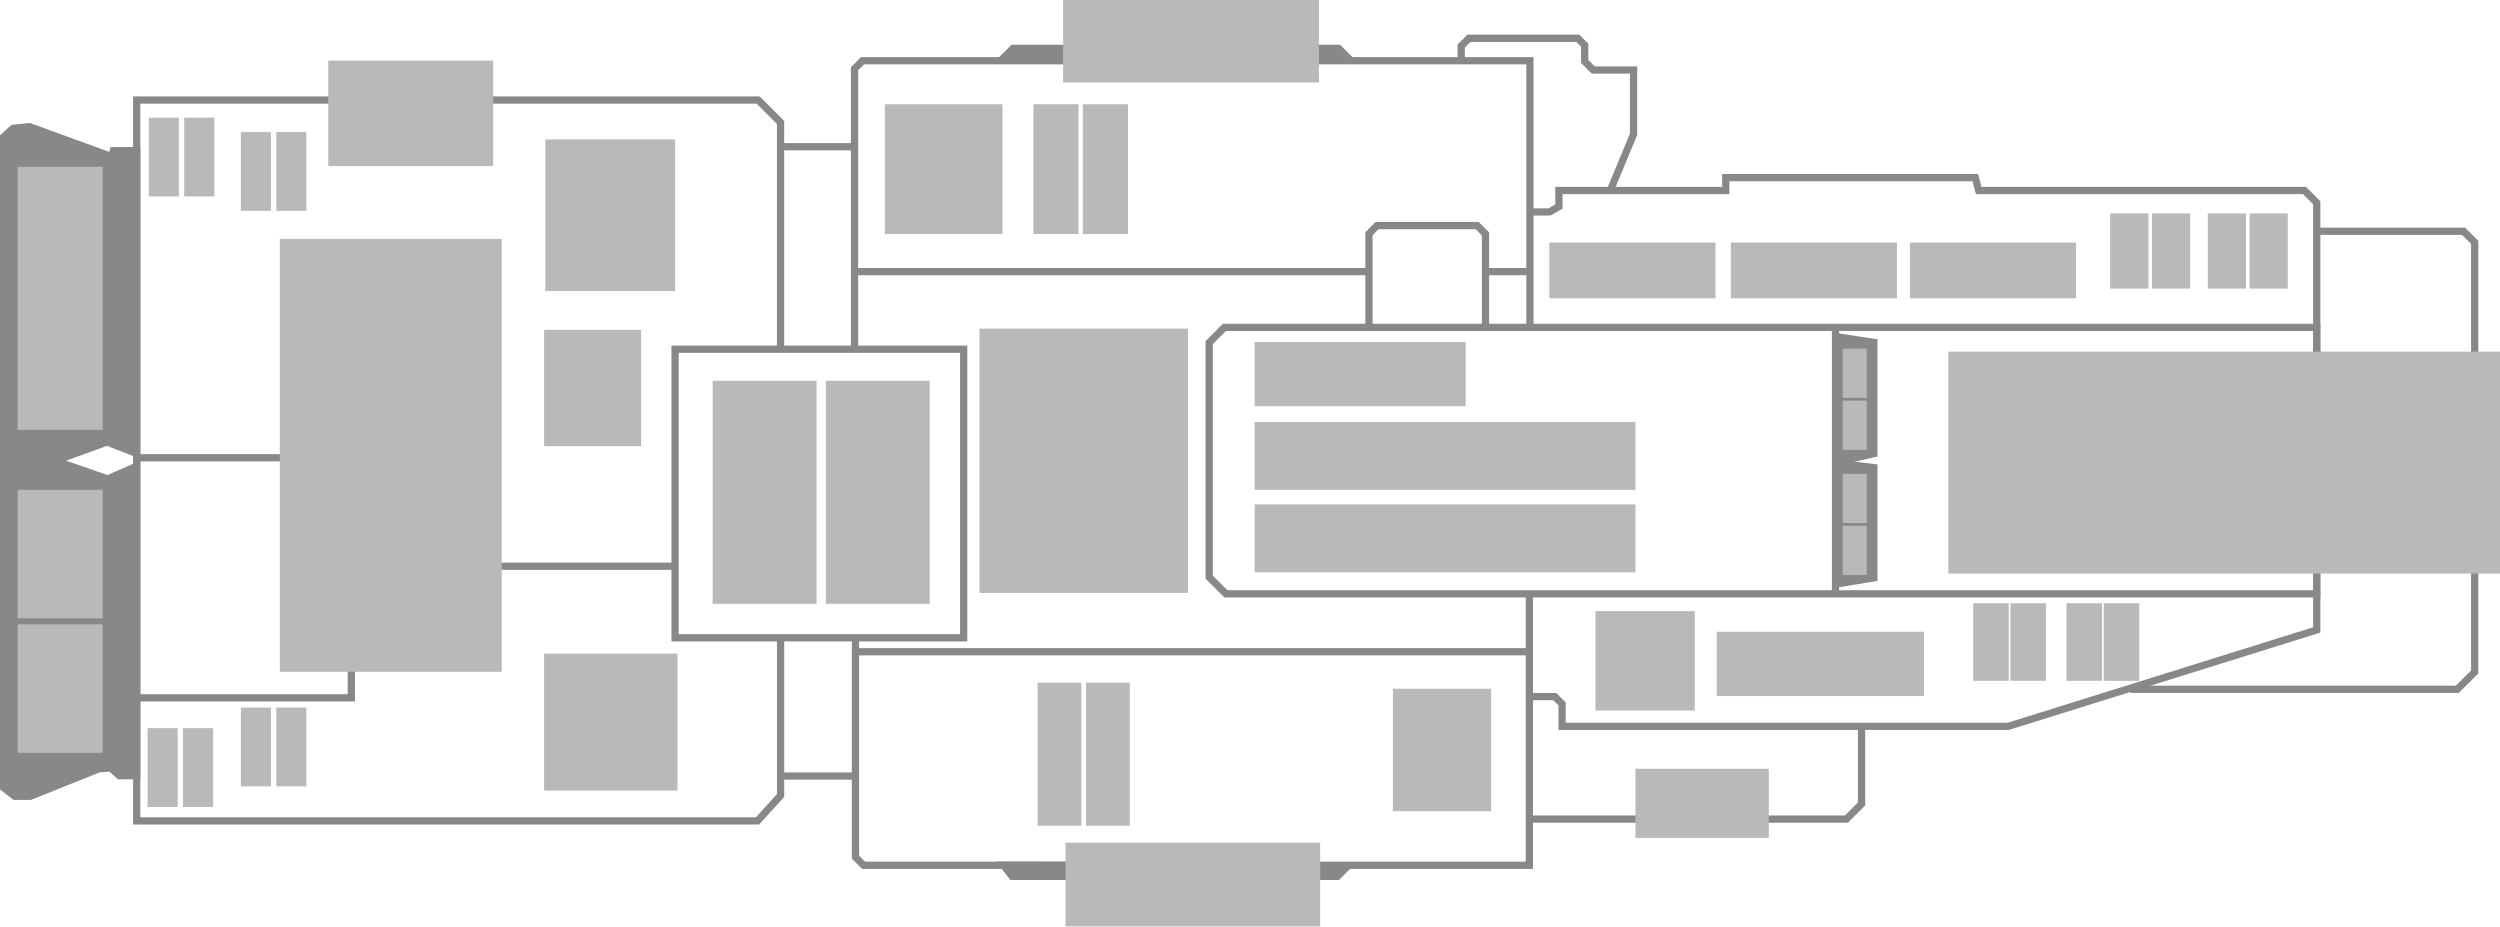
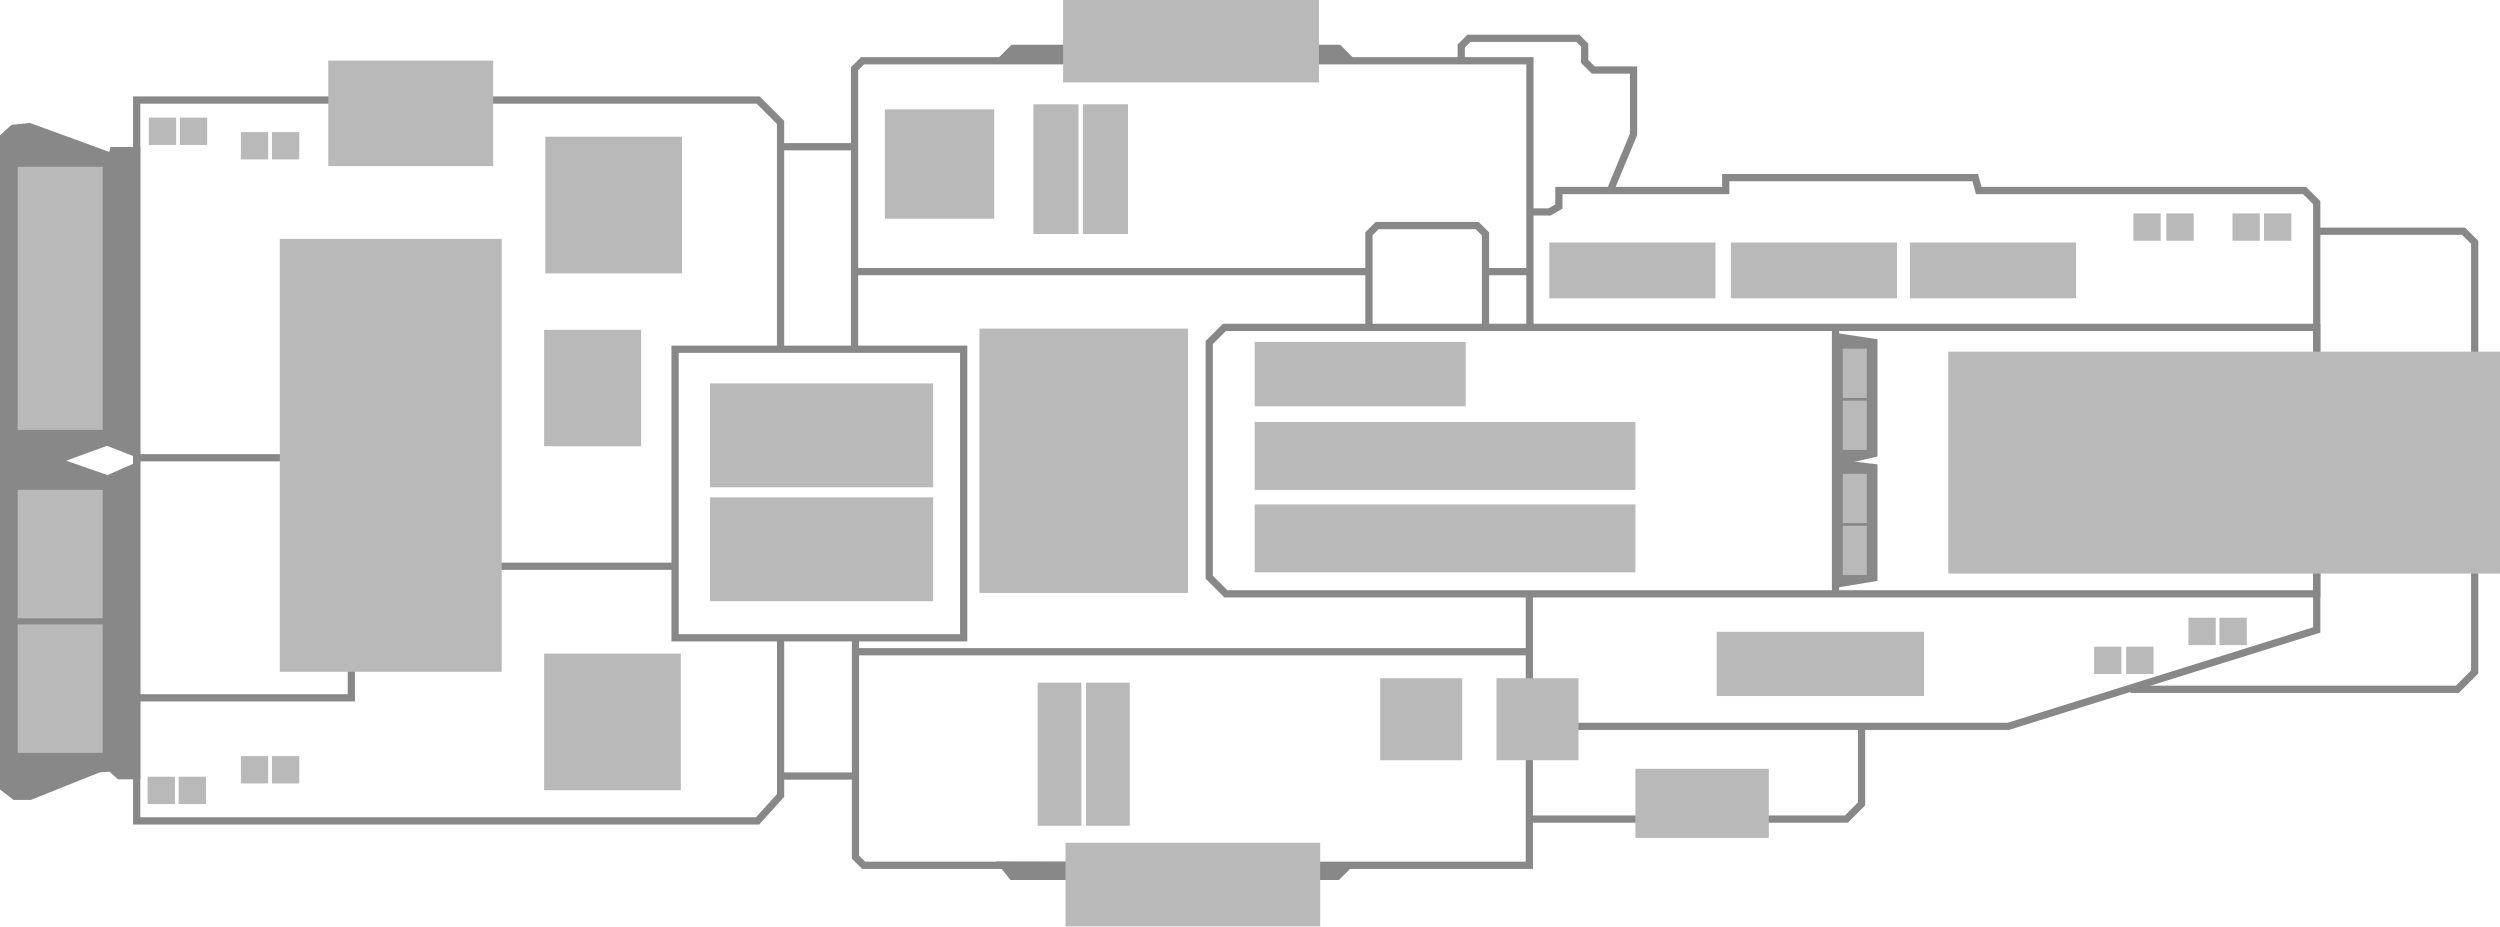
<svg xmlns="http://www.w3.org/2000/svg" width="91.448mm" height="33.887mm" viewBox="0 0 91.448 33.887" version="1.1" id="svg13250" xml:space="preserve" class="keystone-dc-board">
  <defs id="defs13247" />
  <g id="frame" transform="translate(-34.96358,-45.33065)">
    <path id="path13385" style="fill:#888888;fill-opacity:1;fill-rule:evenodd;stroke:#888888;stroke-width:0.265px;stroke-linecap:butt;stroke-linejoin:miter;stroke-opacity:1" d="m 39.964,61.919 -1.087,-0.421 -1.885,0.687 1.907,0.665 1.065,-0.466 z m 0,-11.079 h -0.853 l -0.063,0.22 -3.011,-1.098 -0.596,0.063 -0.345,0.314 v 23.805 l 0.408,0.314 h 0.565 l 2.509,-1.004 0.439,-0.031 0.314,0.282 h 0.634 z" />
    <path style="fill:none;fill-rule:evenodd;stroke:#888888;stroke-width:0.265px;stroke-linecap:butt;stroke-linejoin:miter;stroke-opacity:1" d="m 39.964,62.075 h 7.851 v 8.782 h -7.851" id="path13752" />
    <path style="fill:none;fill-rule:evenodd;stroke:#888888;stroke-width:0.265px;stroke-linecap:butt;stroke-linejoin:miter;stroke-opacity:1" d="M 59.657,58.105 H 70.214 V 68.661 H 59.657 Z" id="path13754" />
    <path style="fill:none;fill-rule:evenodd;stroke:#888888;stroke-width:0.265px;stroke-linecap:butt;stroke-linejoin:miter;stroke-opacity:1" d="M 63.516,58.149 V 49.81 L 62.696,48.99 H 39.964 V 75.359 h 22.71 l 0.843,-0.931 V 68.661" id="path13756" />
    <path style="fill:none;fill-rule:evenodd;stroke:#888888;stroke-width:0.265px;stroke-linecap:butt;stroke-linejoin:miter;stroke-opacity:1" d="M 47.77,66.044 H 59.657" id="path13758" />
    <path style="fill:none;fill-rule:evenodd;stroke:#888888;stroke-width:0.265px;stroke-linecap:butt;stroke-linejoin:miter;stroke-opacity:1" d="M 119.707,57.306 H 79.75 l -0.554,0.554 v 8.583 l 0.61,0.61 h 39.902 z" id="path13760" />
    <path style="fill:none;fill-rule:evenodd;stroke:#888888;stroke-width:0.265px;stroke-linecap:butt;stroke-linejoin:miter;stroke-opacity:1" d="M 66.222,58.016 V 47.845 l 0.291,-0.291 h 24.414 v 9.73" id="path13764" />
    <path style="fill:none;fill-rule:evenodd;stroke:#888888;stroke-width:0.265px;stroke-linecap:butt;stroke-linejoin:miter;stroke-opacity:1" d="m 66.256,68.702 v 7.982 l 0.298,0.298 h 24.352 v -9.962" id="path13766" />
    <path style="fill:none;fill-rule:evenodd;stroke:#888888;stroke-width:0.265px;stroke-linecap:butt;stroke-linejoin:miter;stroke-opacity:1" d="m 89.286,55.266 h 1.641" id="path13770" />
    <path style="fill:none;fill-rule:evenodd;stroke:#888888;stroke-width:0.265px;stroke-linecap:butt;stroke-linejoin:miter;stroke-opacity:1" d="M 66.177,55.266 H 85.117" id="path13772" />
    <path style="fill:none;fill-rule:evenodd;stroke:#888888;stroke-width:0.265px;stroke-linecap:butt;stroke-linejoin:miter;stroke-opacity:1" d="m 63.538,50.698 h 2.683" id="path13774" />
    <path style="fill:none;fill-rule:evenodd;stroke:#888888;stroke-width:0.265px;stroke-linecap:butt;stroke-linejoin:miter;stroke-opacity:1" d="m 63.494,73.718 h 2.794" id="path13776" />
    <path style="fill:none;fill-rule:evenodd;stroke:#888888;stroke-width:0.265px;stroke-linecap:butt;stroke-linejoin:miter;stroke-opacity:1" d="M 66.244,69.171 H 90.905" id="path13778" />
    <path style="fill:none;fill-rule:evenodd;stroke:#888888;stroke-width:0.265px;stroke-linecap:butt;stroke-linejoin:miter;stroke-opacity:1" d="m 90.939,53.083 h 0.706 l 0.342,-0.197 v -0.587 h 6.103 v -0.47 h 9.127 l 0.126,0.47 h 11.918 l 0.447,0.447 V 68.373 L 108.425,71.899 H 92.103 V 71.079 L 91.837,70.812 h -0.909" id="path13780" />
    <path style="fill:none;fill-rule:evenodd;stroke:#888888;stroke-width:0.265px;stroke-linecap:butt;stroke-linejoin:miter;stroke-opacity:1" d="m 90.905,75.292 h 11.599 l 0.554,-0.554 v -2.772" id="path13782" />
    <path style="fill:none;fill-rule:evenodd;stroke:#888888;stroke-width:0.265px;stroke-linecap:butt;stroke-linejoin:miter;stroke-opacity:1" d="m 88.414,47.547 v -0.533 l 0.282,-0.282 h 3.983 l 0.251,0.251 v 0.596 l 0.314,0.314 h 1.474 v 2.352 l -0.847,2.039" id="path13784" />
    <path style="fill:none;fill-rule:evenodd;stroke:#888888;stroke-width:0.265px;stroke-linecap:butt;stroke-linejoin:miter;stroke-opacity:1" d="M 85.039,57.284 V 53.88 l 0.299,-0.299 h 3.659 l 0.305,0.305 v 3.487" id="path13786" />
    <path style="fill:#888888;fill-opacity:1;fill-rule:evenodd;stroke:#888888;stroke-width:0.265px;stroke-linecap:butt;stroke-linejoin:miter;stroke-opacity:1" d="m 71.603,47.516 0.416,-0.416 h 11.91 l 0.38,0.38 z" id="path13788" />
    <path style="fill:#888888;fill-opacity:1;fill-rule:evenodd;stroke:#888888;stroke-width:0.265px;stroke-linecap:butt;stroke-linejoin:miter;stroke-opacity:1" d="m 71.666,76.978 0.322,0.41 h 11.898 l 0.383,-0.383 z" id="path13790" />
    <path style="fill:none;fill-rule:evenodd;stroke:#888888;stroke-width:0.265px;stroke-linecap:butt;stroke-linejoin:miter;stroke-opacity:1" d="m 102.105,57.306 v 9.692" id="path13792" />
    <path style="fill:#888888;fill-opacity:1;fill-rule:evenodd;stroke:#888888;stroke-width:0.265px;stroke-linecap:butt;stroke-linejoin:miter;stroke-opacity:1" d="m 102.155,57.65 1.353,0.205 v 4.07 l -1.381,0.316 z" id="path13794" />
    <path style="fill:#888888;fill-opacity:1;fill-rule:evenodd;stroke:#888888;stroke-width:0.265px;stroke-linecap:butt;stroke-linejoin:miter;stroke-opacity:1" d="m 102.127,62.269 1.381,0.166 v 4.031 l -1.369,0.227 z" id="path13796" />
    <path style="fill:none;fill-rule:evenodd;stroke:#888888;stroke-width:0.265px;stroke-linecap:butt;stroke-linejoin:miter;stroke-opacity:1" d="m 119.707,53.789 h 5.371 l 0.408,0.408 V 69.909 l -0.635,0.635 H 112.893" id="path13798" />
  </g>
  <g id="sockets" transform="translate(-34.96358,-45.33065)">
-     <rect style="fill:#b9b9b9;fill-opacity:1;stroke:none;stroke-width:0.339;stroke-linejoin:round;stroke-miterlimit:2.2;stroke-dashoffset:9.8;stroke-opacity:1" id="socket-4kzcOZpdiUu8p3QvMwbTxg" width="1.1" height="2.883" x="43.775" y="71.212" />
+     <rect style="fill:#b9b9b9;fill-opacity:1;stroke:none;stroke-width:0.19;stroke-linejoin:round;stroke-miterlimit:2.2;stroke-dashoffset:9.8;stroke-opacity:1" id="socket-4kzcOZpdiUu8p3QvMwbTxg" width="1" height="1" x="43.775" y="72.988" />
    <rect style="fill:#b9b9b9;fill-opacity:1;stroke:none;stroke-width:0.458;stroke-linejoin:round;stroke-miterlimit:2.2;stroke-dashoffset:9.8;stroke-opacity:1" id="socket-89tSc6A6pkOUYRQWpZ1cJA" width="3.109" height="9.623" x="35.61" y="51.431" />
    <rect style="fill:#b9b9b9;fill-opacity:1;stroke:none;stroke-width:0.32;stroke-linejoin:round;stroke-miterlimit:2.2;stroke-dashoffset:9.8;stroke-opacity:1" id="socket-DmaOzLk990OPDrmQToklFw" width="3.109" height="4.7" x="35.61" y="63.248" />
    <rect style="fill:#b9b9b9;fill-opacity:1;stroke:none;stroke-width:0.32;stroke-linejoin:round;stroke-miterlimit:2.2;stroke-dashoffset:9.8;stroke-opacity:1" id="socket-QH7cN5niTUm9E00fmMsx7w" width="3.109" height="4.7" x="35.61" y="68.17" />
    <rect style="fill:#b9b9b9;fill-opacity:1;stroke:none;stroke-width:0.349;stroke-linejoin:round;stroke-miterlimit:2.2;stroke-dashoffset:9.8;stroke-opacity:1" id="socket-e1pgC6KAB0O4QcWeh4YGsQ" width="0.878" height="1.8" x="102.371" y="58.085" />
    <rect style="fill:#b9b9b9;fill-opacity:1;stroke:none;stroke-width:0.349;stroke-linejoin:round;stroke-miterlimit:2.2;stroke-dashoffset:9.8;stroke-opacity:1" id="socket-bOg_uMvQj02ZWiOa0O7oVw" width="0.878" height="1.8" x="102.371" y="59.986" />
    <rect style="fill:#b9b9b9;fill-opacity:1;stroke:none;stroke-width:0.349;stroke-linejoin:round;stroke-miterlimit:2.2;stroke-dashoffset:9.8;stroke-opacity:1" id="socket-NuLA7yTClkKnM0bA_J-UPQ" width="0.878" height="1.8" x="102.371" y="62.664" />
    <rect style="fill:#b9b9b9;fill-opacity:1;stroke:none;stroke-width:0.349;stroke-linejoin:round;stroke-miterlimit:2.2;stroke-dashoffset:9.8;stroke-opacity:1" id="socket-J6eyo6YjcUy0km57Ii1sEw" width="0.878" height="1.8" x="102.371" y="64.565" />
-     <rect style="fill:#b9b9b9;fill-opacity:1;stroke:none;stroke-width:0.339;stroke-linejoin:round;stroke-miterlimit:2.2;stroke-dashoffset:9.8;stroke-opacity:1" id="socket-zxdZ8nQBekuRFArQ6STGPA" width="1.1" height="2.883" x="40.407" y="49.633" />
-     <rect style="fill:#b9b9b9;fill-opacity:1;stroke:none;stroke-width:0.339;stroke-linejoin:round;stroke-miterlimit:2.2;stroke-dashoffset:9.8;stroke-opacity:1" id="socket-Q4CKJPJ4fkW_g3ZctTUdvw" width="1.1" height="2.883" x="41.702" y="49.633" />
-     <rect style="fill:#b9b9b9;fill-opacity:1;stroke:none;stroke-width:0.339;stroke-linejoin:round;stroke-miterlimit:2.2;stroke-dashoffset:9.8;stroke-opacity:1" id="socket-kArO4U2jGkukV7UYZfeEaw" width="1.1" height="2.883" x="43.775" y="50.162" />
-     <rect style="fill:#b9b9b9;fill-opacity:1;stroke:none;stroke-width:0.339;stroke-linejoin:round;stroke-miterlimit:2.2;stroke-dashoffset:9.8;stroke-opacity:1" id="socket-mL7JMDFgtkWe2rnWw3Gu2A" width="1.1" height="2.883" x="45.07" y="50.162" />
-     <rect style="fill:#b9b9b9;fill-opacity:1;stroke:none;stroke-width:0.339;stroke-linejoin:round;stroke-miterlimit:2.2;stroke-dashoffset:9.8;stroke-opacity:1" id="socket-Pv-OrV6nhkOJHo3Mi4Pz7Q" width="1.1" height="2.883" x="40.363" y="71.966" />
-     <rect style="fill:#b9b9b9;fill-opacity:1;stroke:none;stroke-width:0.339;stroke-linejoin:round;stroke-miterlimit:2.2;stroke-dashoffset:9.8;stroke-opacity:1" id="socket-EAgvD8AZrUmfsWd5Ja5iZw" width="1.1" height="2.883" x="41.658" y="71.966" />
-     <rect style="fill:#b9b9b9;fill-opacity:1;stroke:none;stroke-width:0.339;stroke-linejoin:round;stroke-miterlimit:2.2;stroke-dashoffset:9.8;stroke-opacity:1" id="socket-Q1Gi9rJqVUGOSxkz6F0zhg" width="1.1" height="2.883" x="45.07" y="71.212" />
+     <rect style="fill:#b9b9b9;fill-opacity:1;stroke:none;stroke-width:0.19;stroke-linejoin:round;stroke-miterlimit:2.2;stroke-dashoffset:9.8;stroke-opacity:1" id="socket-zxdZ8nQBekuRFArQ6STGPA" width="1" height="1" x="40.407" y="49.633" />
+     <rect style="fill:#b9b9b9;fill-opacity:1;stroke:none;stroke-width:0.19;stroke-linejoin:round;stroke-miterlimit:2.2;stroke-dashoffset:9.8;stroke-opacity:1" id="socket-Q4CKJPJ4fkW_g3ZctTUdvw" width="1" height="1" x="41.542" y="49.633" />
+     <rect style="fill:#b9b9b9;fill-opacity:1;stroke:none;stroke-width:0.19;stroke-linejoin:round;stroke-miterlimit:2.2;stroke-dashoffset:9.8;stroke-opacity:1" id="socket-kArO4U2jGkukV7UYZfeEaw" width="1" height="1" x="43.775" y="50.162" />
+     <rect style="fill:#b9b9b9;fill-opacity:1;stroke:none;stroke-width:0.19;stroke-linejoin:round;stroke-miterlimit:2.2;stroke-dashoffset:9.8;stroke-opacity:1" id="socket-mL7JMDFgtkWe2rnWw3Gu2A" width="1" height="1" x="44.91" y="50.162" />
+     <rect style="fill:#b9b9b9;fill-opacity:1;stroke:none;stroke-width:0.19;stroke-linejoin:round;stroke-miterlimit:2.2;stroke-dashoffset:9.8;stroke-opacity:1" id="socket-Pv-OrV6nhkOJHo3Mi4Pz7Q" width="1" height="1" x="40.363" y="73.742" />
+     <rect style="fill:#b9b9b9;fill-opacity:1;stroke:none;stroke-width:0.19;stroke-linejoin:round;stroke-miterlimit:2.2;stroke-dashoffset:9.8;stroke-opacity:1" id="socket-EAgvD8AZrUmfsWd5Ja5iZw" width="1" height="1" x="41.498" y="73.742" />
+     <rect style="fill:#b9b9b9;fill-opacity:1;stroke:none;stroke-width:0.19;stroke-linejoin:round;stroke-miterlimit:2.2;stroke-dashoffset:9.8;stroke-opacity:1" id="socket-Q1Gi9rJqVUGOSxkz6F0zhg" width="1" height="1" x="44.91" y="72.988" />
    <rect style="fill:#b9b9b9;fill-opacity:1;stroke:none;stroke-width:0.5;stroke-linejoin:round;stroke-miterlimit:2.2;stroke-dashoffset:9.8;stroke-opacity:1" id="socket-JpOU9MgWXEmfLcQoAK4otA" width="6.032" height="3.859" x="46.972" y="47.548" />
    <rect style="fill:#b9b9b9;fill-opacity:1;stroke:none;stroke-width:0.421;stroke-linejoin:round;stroke-miterlimit:2.2;stroke-dashoffset:9.8;stroke-opacity:1" id="socket-tmHTz6HkrE-RUtN94W6lyQ" width="8.117" height="15.835" x="45.198" y="54.069" />
-     <rect style="fill:#b9b9b9;fill-opacity:1;stroke:none;stroke-width:0.5;stroke-linejoin:round;stroke-miterlimit:2.2;stroke-dashoffset:9.8;stroke-opacity:1" id="socket-m5J1jQdOfUKM9r7NZjMpKA" width="4.746" height="5.544" x="54.911" y="50.431" />
+     <rect style="fill:#b9b9b9;fill-opacity:1;stroke:none;stroke-width:0.487;stroke-linejoin:round;stroke-miterlimit:2.2;stroke-dashoffset:9.8;stroke-opacity:1" id="socket-m5J1jQdOfUKM9r7NZjMpKA" width="5" height="5" x="54.911" y="50.331" />
    <rect style="fill:#b9b9b9;fill-opacity:1;stroke:none;stroke-width:0.5;stroke-linejoin:round;stroke-miterlimit:2.2;stroke-dashoffset:9.8;stroke-opacity:1" id="socket-ixVX_-v6JEyGqFpX8ygF2w" width="3.548" height="4.258" x="54.867" y="57.395" />
-     <rect style="fill:#b9b9b9;fill-opacity:1;stroke:none;stroke-width:0.5;stroke-linejoin:round;stroke-miterlimit:2.2;stroke-dashoffset:9.8;stroke-opacity:1" id="socket-h29TSNGRo0m_DmeRr2BqDw" width="4.879" height="5.012" x="54.867" y="69.238" />
-     <rect style="fill:#b9b9b9;fill-opacity:1;stroke:none;stroke-width:0.346;stroke-linejoin:round;stroke-miterlimit:2.2;stroke-dashoffset:9.8;stroke-opacity:1" id="socket-IxKwpY5d9EicYRRTMn8xVw" width="3.8" height="8.161" x="61.032" y="59.258" />
-     <rect style="fill:#b9b9b9;fill-opacity:1;stroke:none;stroke-width:0.346;stroke-linejoin:round;stroke-miterlimit:2.2;stroke-dashoffset:9.8;stroke-opacity:1" id="socket-x21sadthgE2FtDWSJKINGQ" width="3.8" height="8.161" x="65.172" y="59.258" />
-     <rect style="fill:#b9b9b9;fill-opacity:1;stroke:none;stroke-width:0.5;stroke-linejoin:round;stroke-miterlimit:2.2;stroke-dashoffset:9.8;stroke-opacity:1" id="socket-ZJTmbGdjAk-XEKihIYHEuw" width="4.302" height="4.746" x="67.331" y="49.145" />
+     <rect style="fill:#b9b9b9;fill-opacity:1;stroke:none;stroke-width:0.506;stroke-linejoin:round;stroke-miterlimit:2.2;stroke-dashoffset:9.8;stroke-opacity:1" id="socket-h29TSNGRo0m_DmeRr2BqDw" width="5" height="5" x="54.867" y="69.238" />
+     <rect style="fill:#b9b9b9;fill-opacity:1;stroke:none;stroke-width:0.346;stroke-linejoin:round;stroke-miterlimit:2.2;stroke-dashoffset:9.8;stroke-opacity:1" id="socket-IxKwpY5d9EicYRRTMn8xVw" width="3.8" height="8.161" x="59.355" y="60.936" transform="matrix(0,1,1,0,0,0)" />
+     <rect style="fill:#b9b9b9;fill-opacity:1;stroke:none;stroke-width:0.346;stroke-linejoin:round;stroke-miterlimit:2.2;stroke-dashoffset:9.8;stroke-opacity:1" id="socket-x21sadthgE2FtDWSJKINGQ" width="3.8" height="8.161" x="63.523" y="-69.097" transform="rotate(90)" />
+     <rect style="fill:#b9b9b9;fill-opacity:1;stroke:none;stroke-width:0.443;stroke-linejoin:round;stroke-miterlimit:2.2;stroke-dashoffset:9.8;stroke-opacity:1" id="socket-ZJTmbGdjAk-XEKihIYHEuw" width="4" height="4" x="67.331" y="49.331" />
    <rect style="fill:#b9b9b9;fill-opacity:1;stroke:none;stroke-width:0.31;stroke-linejoin:round;stroke-miterlimit:2.2;stroke-dashoffset:9.8;stroke-opacity:1" id="socket-TqaS9ZOVuUGqev5AIA5wQA" width="1.65" height="4.746" x="72.764" y="49.145" />
    <rect style="fill:#b9b9b9;fill-opacity:1;stroke:none;stroke-width:0.31;stroke-linejoin:round;stroke-miterlimit:2.2;stroke-dashoffset:9.8;stroke-opacity:1" id="socket-faIzwzIdL0GHS57OMzipdg" width="1.65" height="4.746" x="74.574" y="49.145" />
    <rect style="fill:#b9b9b9;fill-opacity:1;stroke:none;stroke-width:0.5;stroke-linejoin:round;stroke-miterlimit:2.2;stroke-dashoffset:9.8;stroke-opacity:1" id="socket-AWYvQUZ26k20yHOrVQKg6Q" width="7.629" height="9.669" x="70.79" y="57.351" />
    <rect style="fill:#b9b9b9;fill-opacity:1;stroke:none;stroke-width:0.344;stroke-linejoin:round;stroke-miterlimit:2.2;stroke-dashoffset:9.8;stroke-opacity:1" id="socket-rTekQnSBREaeVSmv1TRrEg" width="1.6" height="5.234" x="72.919" y="70.302" />
    <rect style="fill:#b9b9b9;fill-opacity:1;stroke:none;stroke-width:0.344;stroke-linejoin:round;stroke-miterlimit:2.2;stroke-dashoffset:9.8;stroke-opacity:1" id="socket-snIxGQjJNkqY1VcEtJXoMw" width="1.6" height="5.234" x="74.69" y="70.302" />
-     <rect style="fill:#b9b9b9;fill-opacity:1;stroke:none;stroke-width:0.5;stroke-linejoin:round;stroke-miterlimit:2.2;stroke-dashoffset:9.8;stroke-opacity:1" id="rect14302" width="3.593" height="4.48" x="85.915" y="70.524" />
+     <rect style="fill:#b9b9b9;fill-opacity:1;stroke:none;stroke-width:0.374;stroke-linejoin:round;stroke-miterlimit:2.2;stroke-dashoffset:9.8;stroke-opacity:1" id="rect14302" width="3" height="3" x="85.45" y="70.14" />
    <rect style="fill:#b9b9b9;fill-opacity:1;stroke:none;stroke-width:0.5;stroke-linejoin:round;stroke-miterlimit:2.2;stroke-dashoffset:9.8;stroke-opacity:1" id="socket-fSYv4j5-eEObwJEVhoBSvg" width="9.315" height="3.06" x="73.94" y="76.157" />
    <rect style="fill:#b9b9b9;fill-opacity:1;stroke:none;stroke-width:0.5;stroke-linejoin:round;stroke-miterlimit:2.2;stroke-dashoffset:9.8;stroke-opacity:1" id="socket-NpYYAkA5Z0uAElOjDg3Rag" width="9.359" height="3.016" x="73.851" y="45.331" />
    <rect style="fill:#b9b9b9;fill-opacity:1;stroke:none;stroke-width:0.5;stroke-linejoin:round;stroke-miterlimit:2.2;stroke-dashoffset:9.8;stroke-opacity:1" id="socket-yM3Am4PqyUOIByTKzM6sPA" width="7.718" height="2.351" x="80.859" y="57.839" />
    <rect style="fill:#b9b9b9;fill-opacity:1;stroke:none;stroke-width:0.5;stroke-linejoin:round;stroke-miterlimit:2.2;stroke-dashoffset:9.8;stroke-opacity:1" id="socket-ytRGy84X_kW1odHYCBICDQ" width="13.927" height="2.484" x="80.859" y="60.766" />
    <rect style="fill:#b9b9b9;fill-opacity:1;stroke:none;stroke-width:0.5;stroke-linejoin:round;stroke-miterlimit:2.2;stroke-dashoffset:9.8;stroke-opacity:1" id="socket-PlyaCcjDo0qu155JIZgm6A" width="13.927" height="2.484" x="80.859" y="63.782" />
    <rect style="fill:#b9b9b9;fill-opacity:1;stroke:none;stroke-width:0.5;stroke-linejoin:round;stroke-miterlimit:2.2;stroke-dashoffset:9.8;stroke-opacity:1" id="socket-H1ekC2-9c02VyNXY4IeLYA" width="6.077" height="2.04" x="91.637" y="54.202" />
    <rect style="fill:#b9b9b9;fill-opacity:1;stroke:none;stroke-width:0.5;stroke-linejoin:round;stroke-miterlimit:2.2;stroke-dashoffset:9.8;stroke-opacity:1" id="socket-ln5c_ZvdCUSMVWZL_-m3yw" width="6.077" height="2.04" x="98.277" y="54.202" />
    <rect style="fill:#b9b9b9;fill-opacity:1;stroke:none;stroke-width:0.5;stroke-linejoin:round;stroke-miterlimit:2.2;stroke-dashoffset:9.8;stroke-opacity:1" id="socket-H-oABJbYw0qgKd4QzU0WaA" width="6.077" height="2.04" x="104.826" y="54.202" />
-     <rect style="fill:#b9b9b9;fill-opacity:1;stroke:none;stroke-width:0.346;stroke-linejoin:round;stroke-miterlimit:2.2;stroke-dashoffset:9.8;stroke-opacity:1" id="socket-nbWfuTUCSEK5nQ_-c5QRAg" width="1.4" height="2.75" x="115.722" y="53.137" />
-     <rect style="fill:#b9b9b9;fill-opacity:1;stroke:none;stroke-width:0.346;stroke-linejoin:round;stroke-miterlimit:2.2;stroke-dashoffset:9.8;stroke-opacity:1" id="socket-EaMLhyfXTk64Fr4HEsup8g" width="1.4" height="2.75" x="117.249" y="53.137" />
-     <rect style="fill:#b9b9b9;fill-opacity:1;stroke:none;stroke-width:0.346;stroke-linejoin:round;stroke-miterlimit:2.2;stroke-dashoffset:9.8;stroke-opacity:1" id="socket-KOSuqMYkb0mKpkTp-k57jQ" width="1.4" height="2.75" x="112.151" y="53.137" />
-     <rect style="fill:#b9b9b9;fill-opacity:1;stroke:none;stroke-width:0.346;stroke-linejoin:round;stroke-miterlimit:2.2;stroke-dashoffset:9.8;stroke-opacity:1" id="socket-xRDKPKaJcESKFW75hVhouw" width="1.4" height="2.75" x="113.679" y="53.137" />
+     <rect style="fill:#b9b9b9;fill-opacity:1;stroke:none;stroke-width:0.176;stroke-linejoin:round;stroke-miterlimit:2.2;stroke-dashoffset:9.8;stroke-opacity:1" id="socket-nbWfuTUCSEK5nQ_-c5QRAg" width="1" height="1" x="116.625" y="53.137" />
+     <rect style="fill:#b9b9b9;fill-opacity:1;stroke:none;stroke-width:0.176;stroke-linejoin:round;stroke-miterlimit:2.2;stroke-dashoffset:9.8;stroke-opacity:1" id="socket-EaMLhyfXTk64Fr4HEsup8g" width="1" height="1" x="117.778" y="53.137" />
+     <rect style="fill:#b9b9b9;fill-opacity:1;stroke:none;stroke-width:0.176;stroke-linejoin:round;stroke-miterlimit:2.2;stroke-dashoffset:9.8;stroke-opacity:1" id="socket-KOSuqMYkb0mKpkTp-k57jQ" width="1" height="1" x="113.001" y="53.137" />
+     <rect style="fill:#b9b9b9;fill-opacity:1;stroke:none;stroke-width:0.176;stroke-linejoin:round;stroke-miterlimit:2.2;stroke-dashoffset:9.8;stroke-opacity:1" id="socket-xRDKPKaJcESKFW75hVhouw" width="1" height="1" x="114.208" y="53.137" />
    <rect style="fill:#b9b9b9;fill-opacity:1;stroke:none;stroke-width:0.5;stroke-linejoin:round;stroke-miterlimit:2.2;stroke-dashoffset:9.8;stroke-opacity:1" id="socket-hGeid9yk80GqIN5IUlp8aw" width="20.181" height="8.117" x="106.23" y="58.194" />
    <rect style="fill:#b9b9b9;fill-opacity:1;stroke:none;stroke-width:0.5;stroke-linejoin:round;stroke-miterlimit:2.2;stroke-dashoffset:9.8;stroke-opacity:1" id="socket-LCosRblddUCjPogeJ5eSeA" width="4.879" height="2.528" x="94.786" y="73.452" />
-     <rect style="fill:#b9b9b9;fill-opacity:1;stroke:none;stroke-width:0.5;stroke-linejoin:round;stroke-miterlimit:2.2;stroke-dashoffset:9.8;stroke-opacity:1" id="socket-gx2UKetKWUm5BfZhiD5phQ" width="3.637" height="3.637" x="93.323" y="67.685" />
+     <rect style="fill:#b9b9b9;fill-opacity:1;stroke:none;stroke-width:0.412;stroke-linejoin:round;stroke-miterlimit:2.2;stroke-dashoffset:9.8;stroke-opacity:1" id="socket-gx2UKetKWUm5BfZhiD5phQ" width="3" height="3" x="89.704" y="70.14" />
    <rect style="fill:#b9b9b9;fill-opacity:1;stroke:none;stroke-width:0.5;stroke-linejoin:round;stroke-miterlimit:2.2;stroke-dashoffset:9.8;stroke-opacity:1" id="socket-tCBEdcIUhk6AL-X6sCujsQ" width="7.585" height="2.351" x="97.758" y="68.44" />
-     <rect style="fill:#b9b9b9;fill-opacity:1;stroke:none;stroke-width:0.349;stroke-linejoin:round;stroke-miterlimit:2.2;stroke-dashoffset:9.8;stroke-opacity:1" id="socket-pjPmhxICKUu8Rd9o3MhFJg" width="1.3" height="2.839" x="107.142" y="67.397" />
-     <rect style="fill:#b9b9b9;fill-opacity:1;stroke:none;stroke-width:0.349;stroke-linejoin:round;stroke-miterlimit:2.2;stroke-dashoffset:9.8;stroke-opacity:1" id="socket-ldCAYN6rK0OqUKjqkMRW-g" width="1.3" height="2.839" x="108.504" y="67.397" />
-     <rect style="fill:#b9b9b9;fill-opacity:1;stroke:none;stroke-width:0.349;stroke-linejoin:round;stroke-miterlimit:2.2;stroke-dashoffset:9.8;stroke-opacity:1" id="socket-d3QkWVogu0WEaKDspF5ccg" width="1.3" height="2.839" x="110.554" y="67.397" />
-     <rect style="fill:#b9b9b9;fill-opacity:1;stroke:none;stroke-width:0.349;stroke-linejoin:round;stroke-miterlimit:2.2;stroke-dashoffset:9.8;stroke-opacity:1" id="socket-_RlSx32qTE6hSWmyTq_1uQ" width="1.3" height="2.839" x="111.916" y="67.397" />
+     <rect style="fill:#b9b9b9;fill-opacity:1;stroke:none;stroke-width:0.182;stroke-linejoin:round;stroke-miterlimit:2.2;stroke-dashoffset:9.8;stroke-opacity:1" id="socket-pjPmhxICKUu8Rd9o3MhFJg" width="1" height="1" x="111.564" y="68.985" />
+     <rect style="fill:#b9b9b9;fill-opacity:1;stroke:none;stroke-width:0.182;stroke-linejoin:round;stroke-miterlimit:2.2;stroke-dashoffset:9.8;stroke-opacity:1" id="socket-ldCAYN6rK0OqUKjqkMRW-g" width="1" height="1" x="112.737" y="68.985" />
+     <rect style="fill:#b9b9b9;fill-opacity:1;stroke:none;stroke-width:0.182;stroke-linejoin:round;stroke-miterlimit:2.2;stroke-dashoffset:9.8;stroke-opacity:1" id="socket-d3QkWVogu0WEaKDspF5ccg" width="1" height="1" x="115.014" y="67.926" />
+     <rect style="fill:#b9b9b9;fill-opacity:1;stroke:none;stroke-width:0.182;stroke-linejoin:round;stroke-miterlimit:2.2;stroke-dashoffset:9.8;stroke-opacity:1" id="socket-_RlSx32qTE6hSWmyTq_1uQ" width="1" height="1" x="116.149" y="67.926" />
  </g>
</svg>
